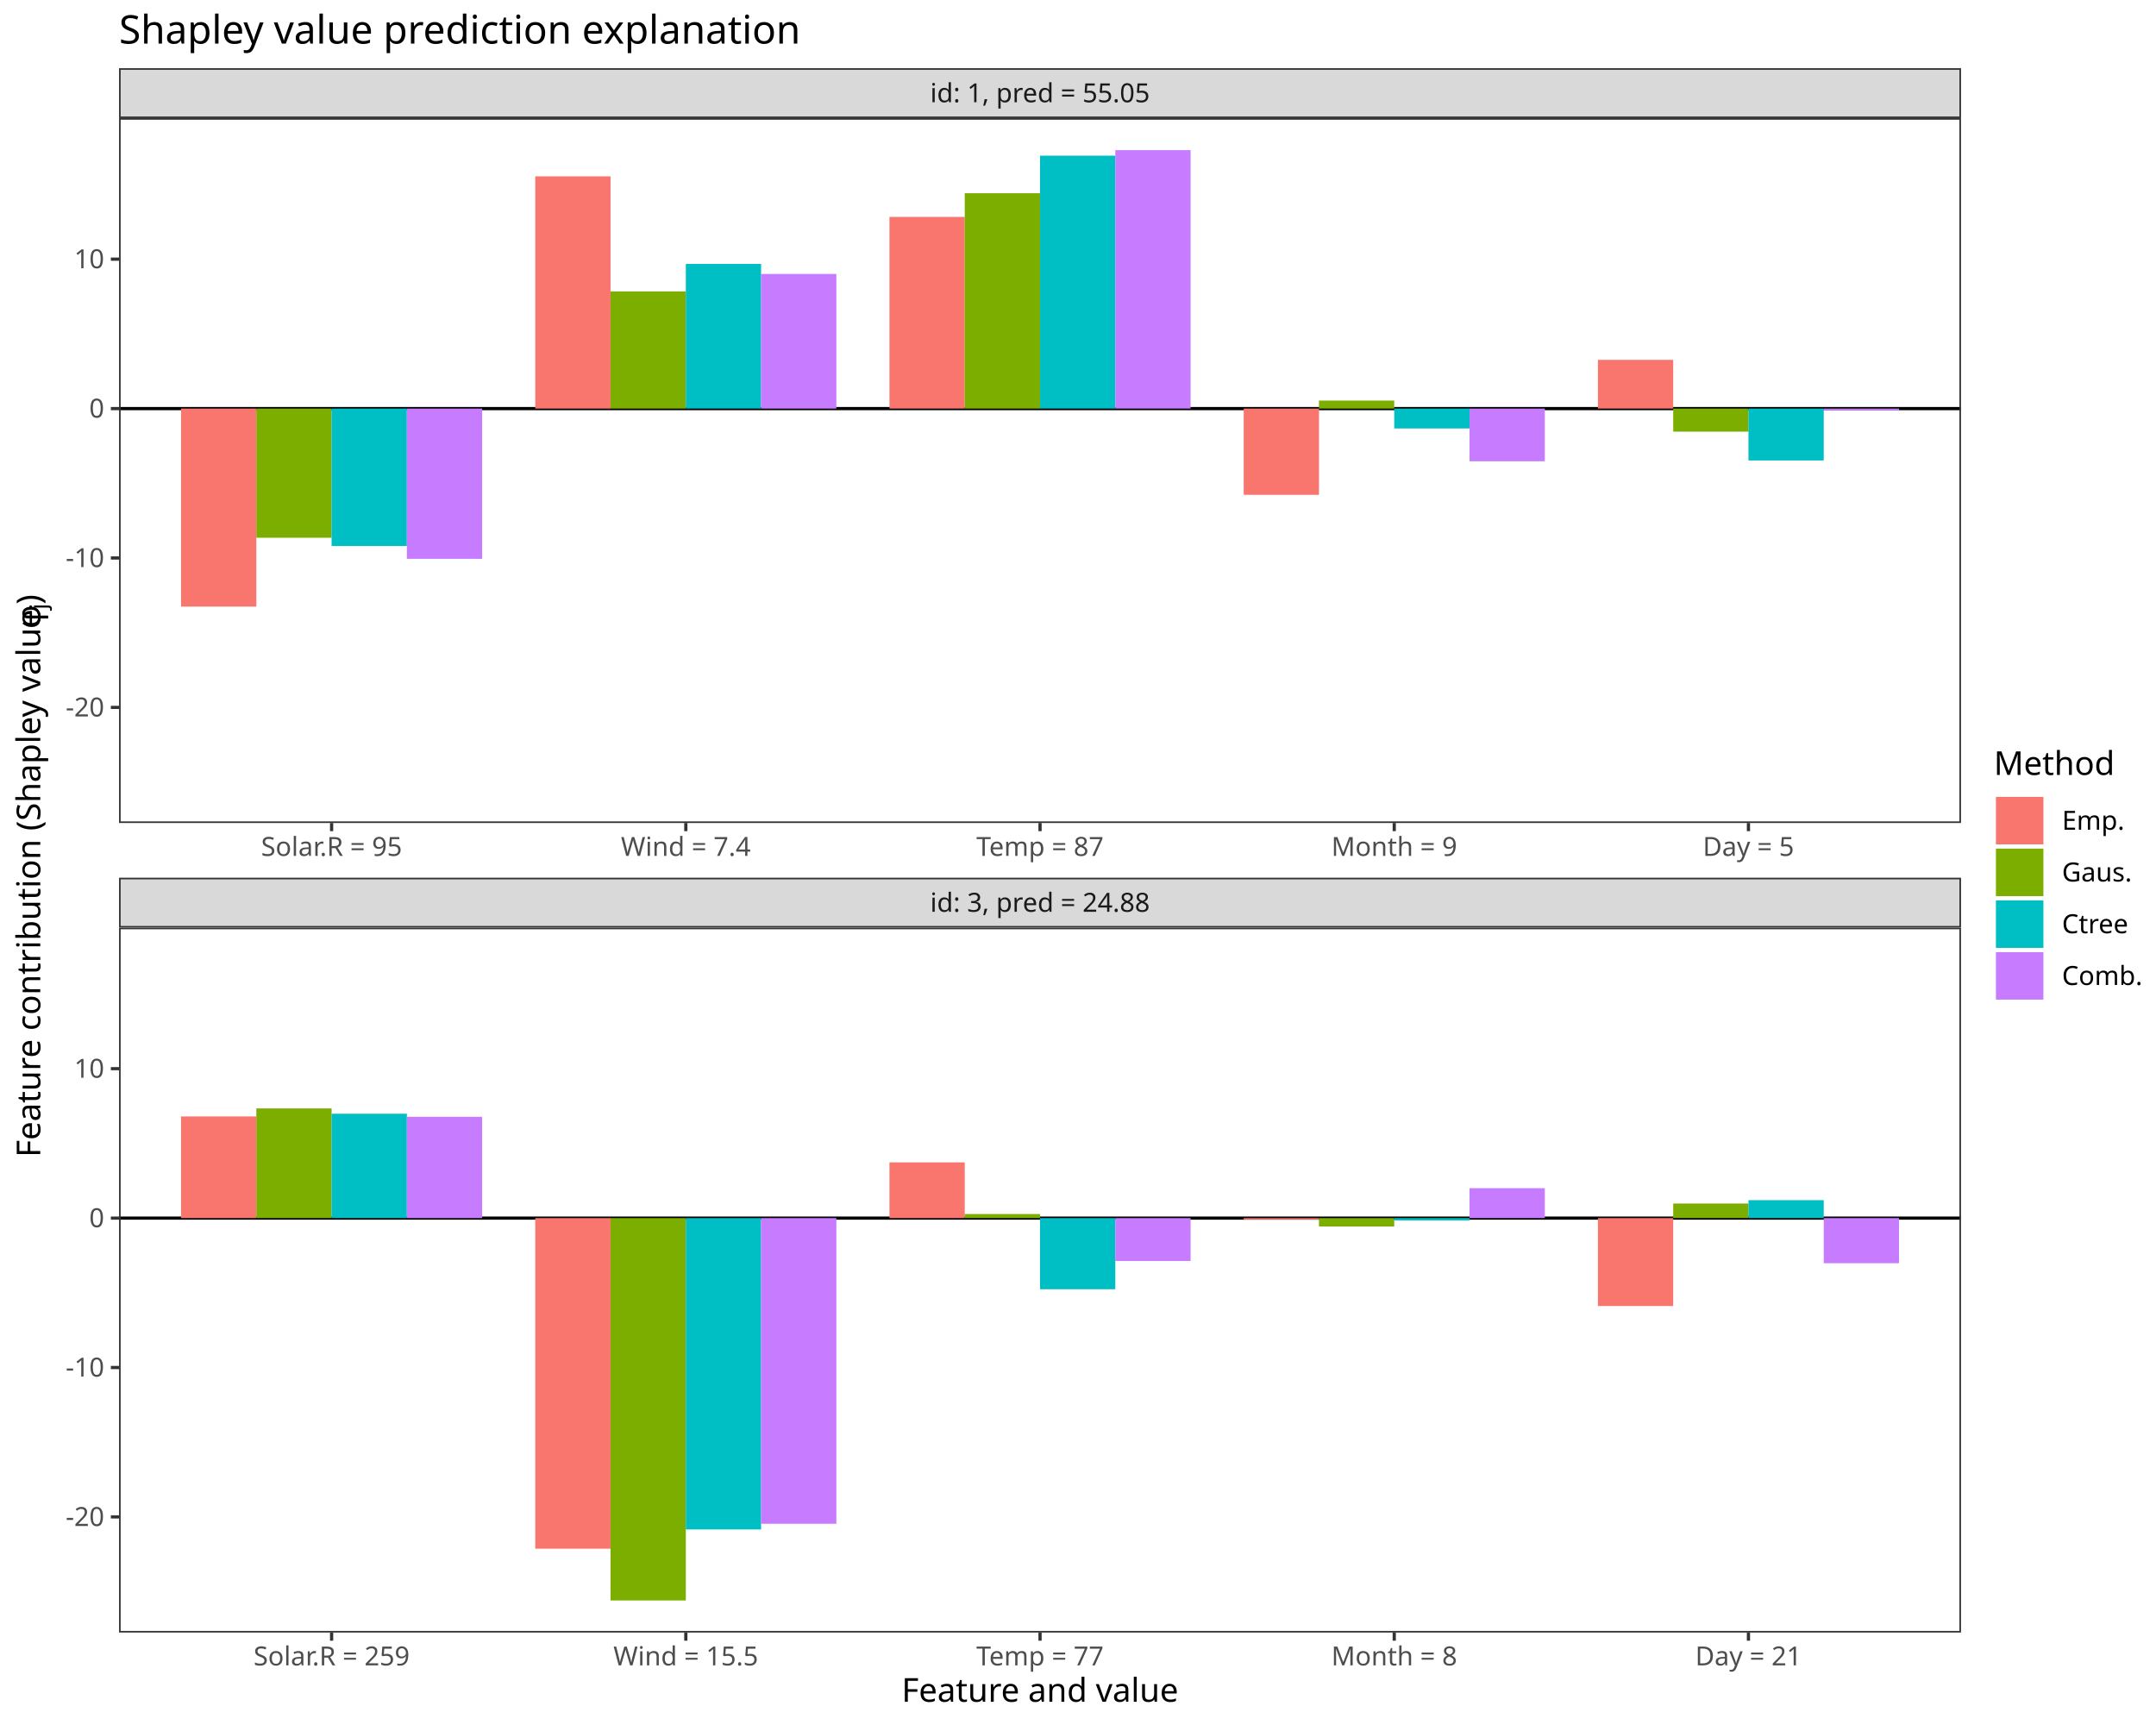
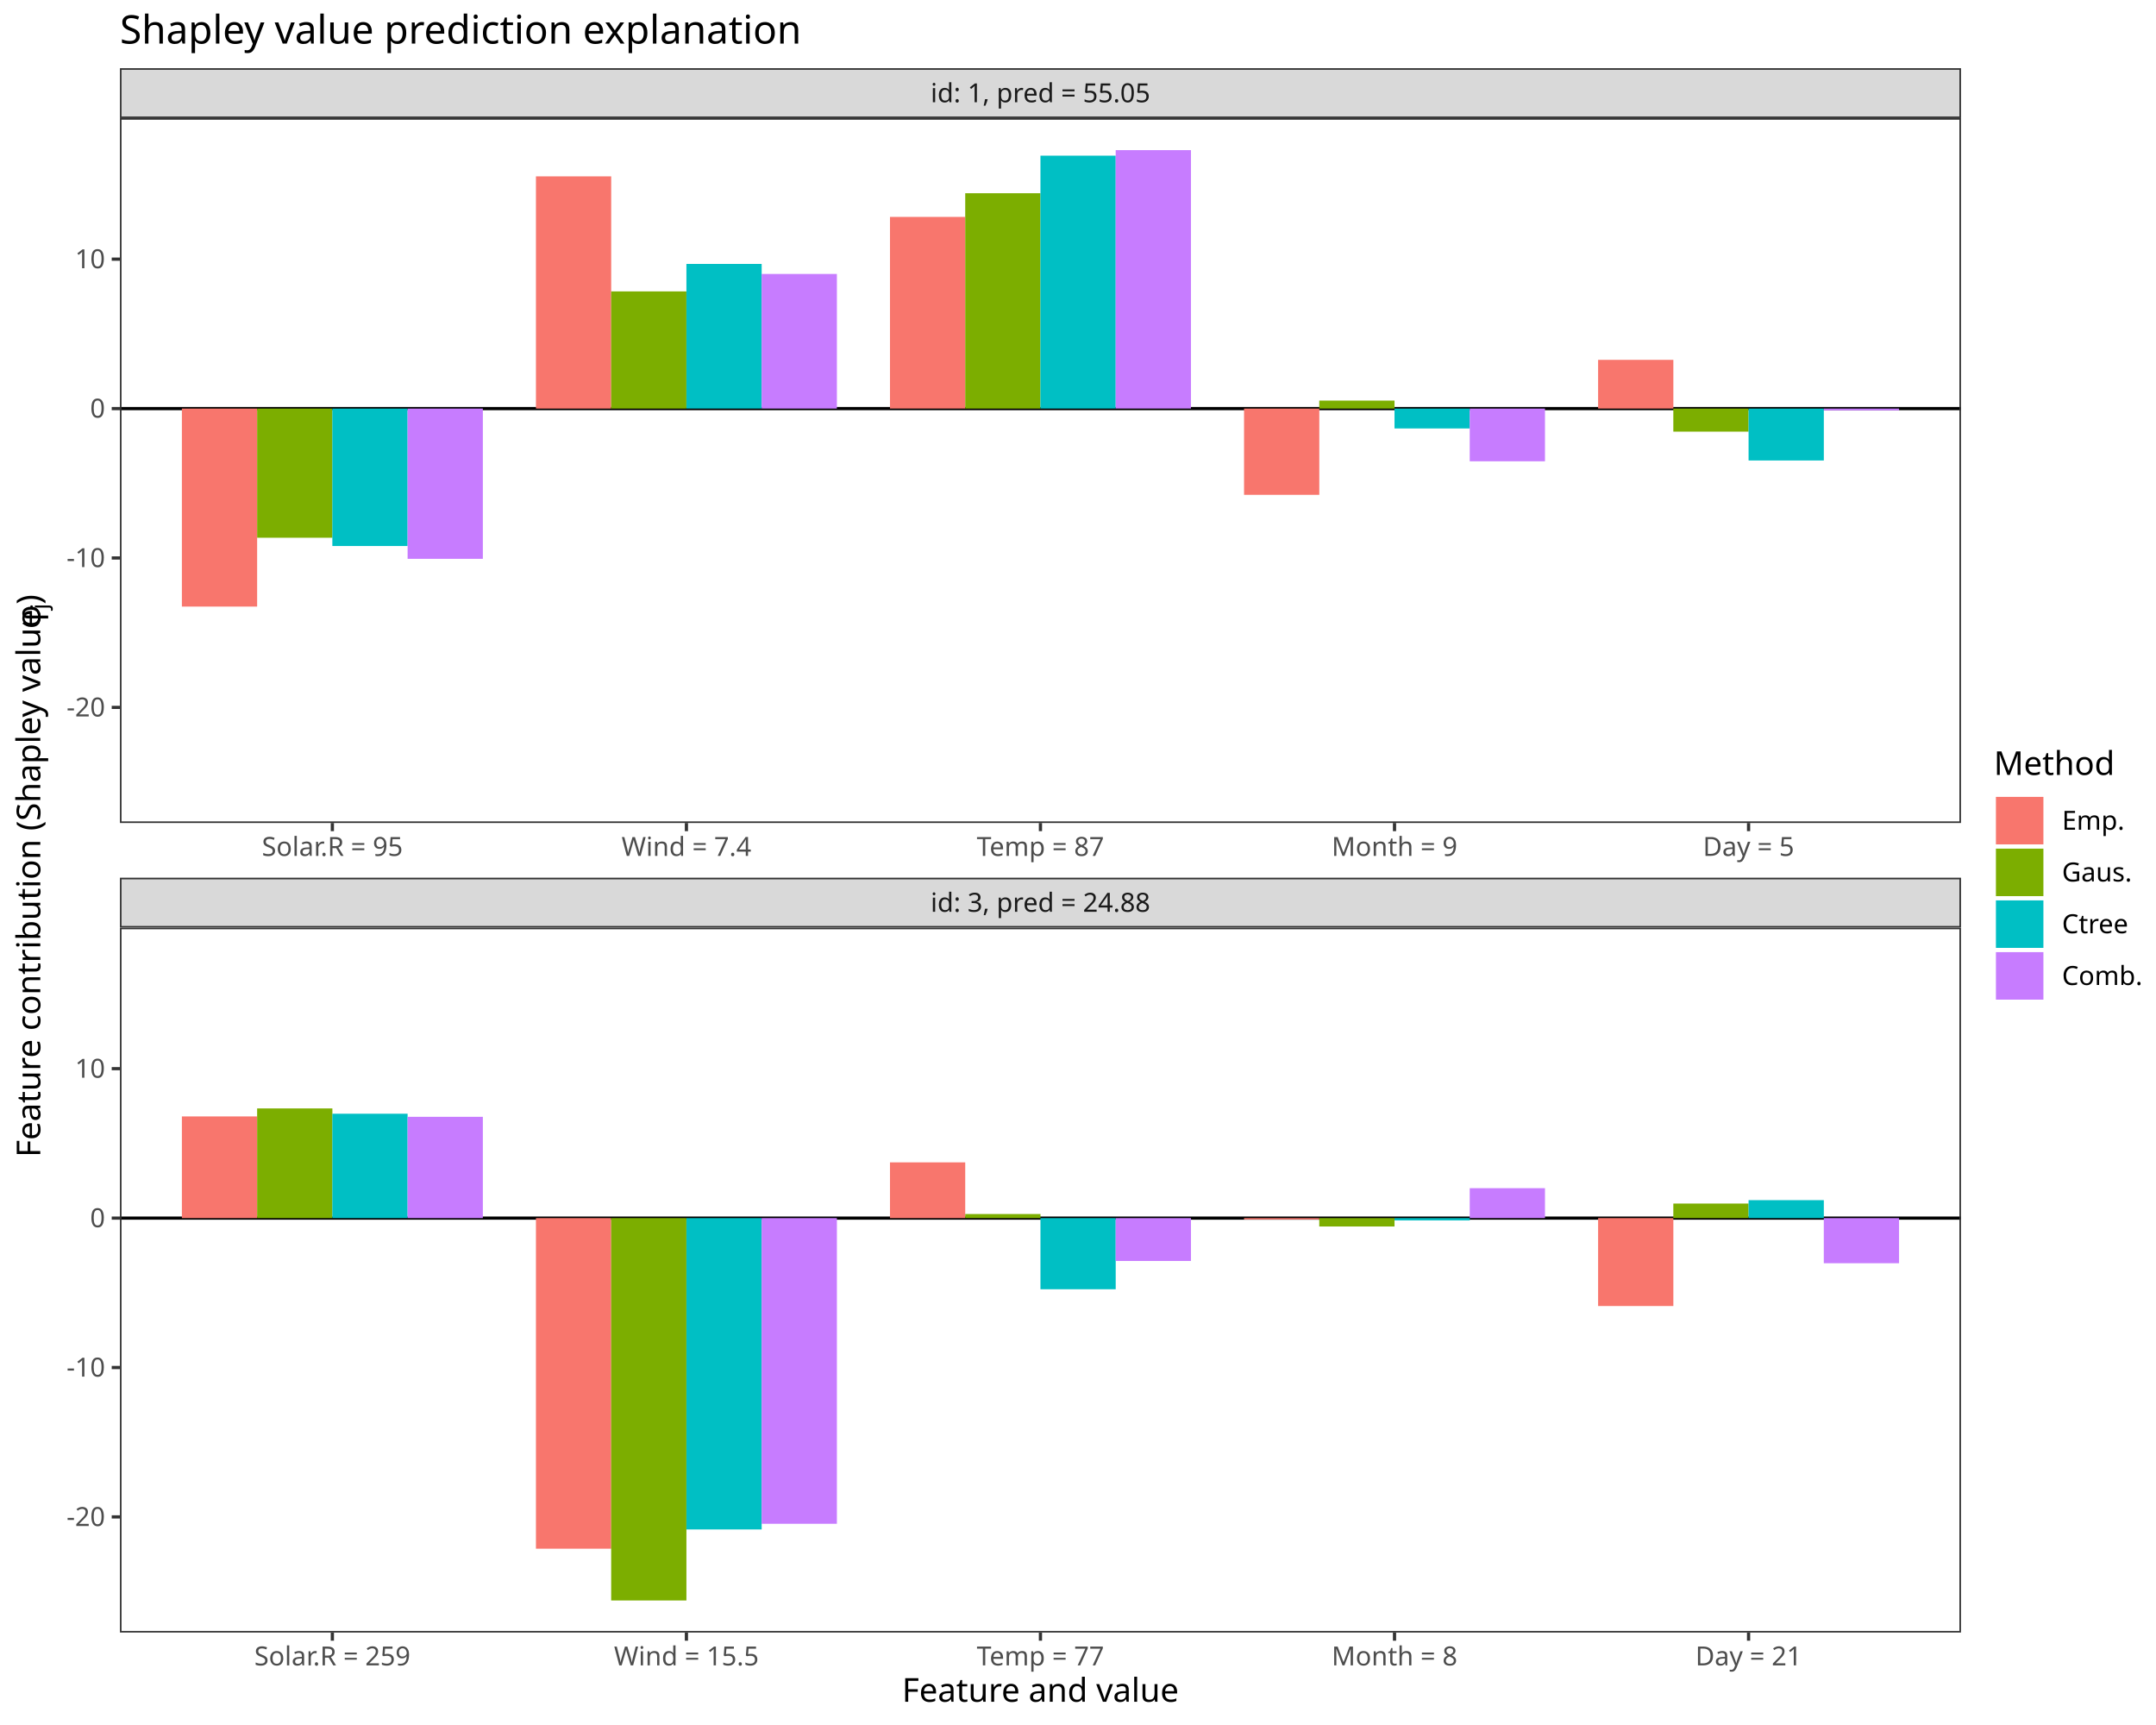
<svg xmlns="http://www.w3.org/2000/svg" class="svglite" data-engine-version="2.0" width="720.00pt" height="576.00pt" viewBox="0 0 720.00 576.00">
  <defs>
    <style type="text/css">
    .svglite line, .svglite polyline, .svglite polygon, .svglite path, .svglite rect, .svglite circle {
      fill: none;
      stroke: #000000;
      stroke-linecap: round;
      stroke-linejoin: round;
      stroke-miterlimit: 10.00;
    }
  </style>
  </defs>
  <rect width="100%" height="100%" style="stroke: none; fill: #FFFFFF;" />
  <defs>
    <clipPath id="cpMC4wMHw3MjAuMDB8MC4wMHw1NzYuMDA=">
      <rect x="0.00" y="0.00" width="720.00" height="576.00" />
    </clipPath>
  </defs>
  <g clip-path="url(#cpMC4wMHw3MjAuMDB8MC4wMHw1NzYuMDA=)">
-     <rect x="0.00" y="0.00" width="720.00" height="576.00" style="stroke-width: 1.07; stroke: #FFFFFF; fill: #FFFFFF;" />
+     <rect x="0" y="0.00" width="720.00" height="576.00" style="stroke-width: 1.07; stroke: #FFFFFF; fill: #FFFFFF;" />
  </g>
  <defs>
-     <clipPath id="cpMzkuNzZ8NjU0Ljg4fDM5LjQzfDI3NC44MA==">
-       <rect x="39.76" y="39.43" width="615.12" height="235.37" />
+     <clipPath id="cpNDAuMDV8NjU0Ljg4fDM5LjQzfDI3NC44MA==">
+       <rect x="40.05" y="39.43" width="614.83" height="235.37" />
    </clipPath>
  </defs>
-   <g clip-path="url(#cpMzkuNzZ8NjU0Ljg4fDM5LjQzfDI3NC44MA==)">
-     <rect x="39.76" y="39.43" width="615.12" height="235.37" style="stroke-width: 1.07; stroke: none; fill: #FFFFFF;" />
-     <line x1="-575.36" y1="136.43" x2="1269.99" y2="136.43" style="stroke-width: 1.07; stroke-linecap: butt;" />
-     <rect x="60.46" y="136.43" width="25.14" height="66.12" style="stroke-width: 1.07; stroke: none; stroke-linecap: butt; stroke-linejoin: miter; fill: #F8766D;" />
-     <rect x="85.60" y="136.43" width="25.14" height="43.13" style="stroke-width: 1.07; stroke: none; stroke-linecap: butt; stroke-linejoin: miter; fill: #7CAE00;" />
-     <rect x="110.74" y="136.43" width="25.14" height="45.89" style="stroke-width: 1.07; stroke: none; stroke-linecap: butt; stroke-linejoin: miter; fill: #00BFC4;" />
-     <rect x="135.87" y="136.43" width="25.14" height="50.17" style="stroke-width: 1.07; stroke: none; stroke-linecap: butt; stroke-linejoin: miter; fill: #C77CFF;" />
-     <rect x="178.75" y="58.89" width="25.14" height="77.54" style="stroke-width: 1.07; stroke: none; stroke-linecap: butt; stroke-linejoin: miter; fill: #F8766D;" />
-     <rect x="203.89" y="97.30" width="25.14" height="39.13" style="stroke-width: 1.07; stroke: none; stroke-linecap: butt; stroke-linejoin: miter; fill: #7CAE00;" />
-     <rect x="229.03" y="88.13" width="25.14" height="48.29" style="stroke-width: 1.07; stroke: none; stroke-linecap: butt; stroke-linejoin: miter; fill: #00BFC4;" />
-     <rect x="254.16" y="91.48" width="25.14" height="44.95" style="stroke-width: 1.07; stroke: none; stroke-linecap: butt; stroke-linejoin: miter; fill: #C77CFF;" />
-     <rect x="297.04" y="72.43" width="25.14" height="63.99" style="stroke-width: 1.07; stroke: none; stroke-linecap: butt; stroke-linejoin: miter; fill: #F8766D;" />
-     <rect x="322.18" y="64.52" width="25.14" height="71.91" style="stroke-width: 1.07; stroke: none; stroke-linecap: butt; stroke-linejoin: miter; fill: #7CAE00;" />
-     <rect x="347.32" y="51.98" width="25.14" height="84.44" style="stroke-width: 1.07; stroke: none; stroke-linecap: butt; stroke-linejoin: miter; fill: #00BFC4;" />
-     <rect x="372.46" y="50.13" width="25.14" height="86.29" style="stroke-width: 1.07; stroke: none; stroke-linecap: butt; stroke-linejoin: miter; fill: #C77CFF;" />
-     <rect x="415.34" y="136.43" width="25.14" height="28.80" style="stroke-width: 1.07; stroke: none; stroke-linecap: butt; stroke-linejoin: miter; fill: #F8766D;" />
-     <rect x="440.47" y="133.76" width="25.14" height="2.67" style="stroke-width: 1.07; stroke: none; stroke-linecap: butt; stroke-linejoin: miter; fill: #7CAE00;" />
-     <rect x="465.61" y="136.43" width="25.14" height="6.64" style="stroke-width: 1.07; stroke: none; stroke-linecap: butt; stroke-linejoin: miter; fill: #00BFC4;" />
-     <rect x="490.75" y="136.43" width="25.14" height="17.60" style="stroke-width: 1.07; stroke: none; stroke-linecap: butt; stroke-linejoin: miter; fill: #C77CFF;" />
-     <rect x="533.63" y="120.16" width="25.14" height="16.26" style="stroke-width: 1.07; stroke: none; stroke-linecap: butt; stroke-linejoin: miter; fill: #F8766D;" />
-     <rect x="558.77" y="136.43" width="25.14" height="7.70" style="stroke-width: 1.07; stroke: none; stroke-linecap: butt; stroke-linejoin: miter; fill: #7CAE00;" />
-     <rect x="583.90" y="136.43" width="25.14" height="17.33" style="stroke-width: 1.07; stroke: none; stroke-linecap: butt; stroke-linejoin: miter; fill: #00BFC4;" />
-     <rect x="609.04" y="136.43" width="25.14" height="0.60" style="stroke-width: 1.07; stroke: none; stroke-linecap: butt; stroke-linejoin: miter; fill: #C77CFF;" />
-     <rect x="39.76" y="39.43" width="615.12" height="235.37" style="stroke-width: 1.07; stroke: #333333;" />
+   <g clip-path="url(#cpNDAuMDV8NjU0Ljg4fDM5LjQzfDI3NC44MA==)">
+     <rect x="40.05" y="39.43" width="614.83" height="235.37" style="stroke-width: 1.07; stroke: none; fill: #FFFFFF;" />
+     <line x1="-574.78" y1="136.43" x2="1269.70" y2="136.43" style="stroke-width: 1.07; stroke-linecap: butt;" />
+     <rect x="60.74" y="136.43" width="25.13" height="66.12" style="stroke-width: 1.07; stroke: none; stroke-linecap: butt; stroke-linejoin: miter; fill: #F8766D;" />
+     <rect x="85.87" y="136.43" width="25.13" height="43.13" style="stroke-width: 1.07; stroke: none; stroke-linecap: butt; stroke-linejoin: miter; fill: #7CAE00;" />
+     <rect x="110.99" y="136.43" width="25.13" height="45.89" style="stroke-width: 1.07; stroke: none; stroke-linecap: butt; stroke-linejoin: miter; fill: #00BFC4;" />
+     <rect x="136.12" y="136.43" width="25.13" height="50.17" style="stroke-width: 1.07; stroke: none; stroke-linecap: butt; stroke-linejoin: miter; fill: #C77CFF;" />
+     <rect x="178.98" y="58.89" width="25.13" height="77.54" style="stroke-width: 1.07; stroke: none; stroke-linecap: butt; stroke-linejoin: miter; fill: #F8766D;" />
+     <rect x="204.10" y="97.30" width="25.13" height="39.13" style="stroke-width: 1.07; stroke: none; stroke-linecap: butt; stroke-linejoin: miter; fill: #7CAE00;" />
+     <rect x="229.23" y="88.13" width="25.13" height="48.29" style="stroke-width: 1.07; stroke: none; stroke-linecap: butt; stroke-linejoin: miter; fill: #00BFC4;" />
+     <rect x="254.35" y="91.48" width="25.13" height="44.95" style="stroke-width: 1.07; stroke: none; stroke-linecap: butt; stroke-linejoin: miter; fill: #C77CFF;" />
+     <rect x="297.21" y="72.43" width="25.13" height="63.99" style="stroke-width: 1.07; stroke: none; stroke-linecap: butt; stroke-linejoin: miter; fill: #F8766D;" />
+     <rect x="322.34" y="64.52" width="25.13" height="71.91" style="stroke-width: 1.07; stroke: none; stroke-linecap: butt; stroke-linejoin: miter; fill: #7CAE00;" />
+     <rect x="347.46" y="51.98" width="25.13" height="84.44" style="stroke-width: 1.07; stroke: none; stroke-linecap: butt; stroke-linejoin: miter; fill: #00BFC4;" />
+     <rect x="372.59" y="50.13" width="25.13" height="86.29" style="stroke-width: 1.07; stroke: none; stroke-linecap: butt; stroke-linejoin: miter; fill: #C77CFF;" />
+     <rect x="415.45" y="136.43" width="25.13" height="28.80" style="stroke-width: 1.07; stroke: none; stroke-linecap: butt; stroke-linejoin: miter; fill: #F8766D;" />
+     <rect x="440.57" y="133.76" width="25.13" height="2.67" style="stroke-width: 1.07; stroke: none; stroke-linecap: butt; stroke-linejoin: miter; fill: #7CAE00;" />
+     <rect x="465.70" y="136.43" width="25.13" height="6.64" style="stroke-width: 1.07; stroke: none; stroke-linecap: butt; stroke-linejoin: miter; fill: #00BFC4;" />
+     <rect x="490.82" y="136.43" width="25.13" height="17.60" style="stroke-width: 1.07; stroke: none; stroke-linecap: butt; stroke-linejoin: miter; fill: #C77CFF;" />
+     <rect x="533.69" y="120.16" width="25.13" height="16.26" style="stroke-width: 1.07; stroke: none; stroke-linecap: butt; stroke-linejoin: miter; fill: #F8766D;" />
+     <rect x="558.81" y="136.43" width="25.13" height="7.70" style="stroke-width: 1.07; stroke: none; stroke-linecap: butt; stroke-linejoin: miter; fill: #7CAE00;" />
+     <rect x="583.94" y="136.43" width="25.13" height="17.33" style="stroke-width: 1.07; stroke: none; stroke-linecap: butt; stroke-linejoin: miter; fill: #00BFC4;" />
+     <rect x="609.06" y="136.43" width="25.13" height="0.60" style="stroke-width: 1.07; stroke: none; stroke-linecap: butt; stroke-linejoin: miter; fill: #C77CFF;" />
+     <rect x="40.05" y="39.43" width="614.83" height="235.37" style="stroke-width: 1.07; stroke: #333333;" />
  </g>
  <g clip-path="url(#cpMC4wMHw3MjAuMDB8MC4wMHw1NzYuMDA=)">
</g>
  <defs>
-     <clipPath id="cpMzkuNzZ8NjU0Ljg4fDMwOS43NXw1NDUuMTE=">
-       <rect x="39.76" y="309.75" width="615.12" height="235.37" />
+     <clipPath id="cpNDAuMDV8NjU0Ljg4fDMwOS43NXw1NDUuMTE=">
+       <rect x="40.05" y="309.75" width="614.83" height="235.37" />
    </clipPath>
  </defs>
-   <g clip-path="url(#cpMzkuNzZ8NjU0Ljg4fDMwOS43NXw1NDUuMTE=)">
-     <rect x="39.76" y="309.75" width="615.12" height="235.37" style="stroke-width: 1.07; stroke: none; fill: #FFFFFF;" />
-     <line x1="-575.36" y1="406.74" x2="1269.99" y2="406.74" style="stroke-width: 1.07; stroke-linecap: butt;" />
-     <rect x="60.46" y="372.79" width="25.14" height="33.95" style="stroke-width: 1.07; stroke: none; stroke-linecap: butt; stroke-linejoin: miter; fill: #F8766D;" />
-     <rect x="85.60" y="370.12" width="25.14" height="36.62" style="stroke-width: 1.07; stroke: none; stroke-linecap: butt; stroke-linejoin: miter; fill: #7CAE00;" />
-     <rect x="110.74" y="371.89" width="25.14" height="34.85" style="stroke-width: 1.07; stroke: none; stroke-linecap: butt; stroke-linejoin: miter; fill: #00BFC4;" />
-     <rect x="135.87" y="372.92" width="25.14" height="33.82" style="stroke-width: 1.07; stroke: none; stroke-linecap: butt; stroke-linejoin: miter; fill: #C77CFF;" />
-     <rect x="178.75" y="406.74" width="25.14" height="110.39" style="stroke-width: 1.07; stroke: none; stroke-linecap: butt; stroke-linejoin: miter; fill: #F8766D;" />
-     <rect x="203.89" y="406.74" width="25.14" height="127.68" style="stroke-width: 1.07; stroke: none; stroke-linecap: butt; stroke-linejoin: miter; fill: #7CAE00;" />
-     <rect x="229.03" y="406.74" width="25.14" height="103.96" style="stroke-width: 1.07; stroke: none; stroke-linecap: butt; stroke-linejoin: miter; fill: #00BFC4;" />
-     <rect x="254.16" y="406.74" width="25.14" height="102.07" style="stroke-width: 1.07; stroke: none; stroke-linecap: butt; stroke-linejoin: miter; fill: #C77CFF;" />
-     <rect x="297.04" y="388.13" width="25.14" height="18.61" style="stroke-width: 1.07; stroke: none; stroke-linecap: butt; stroke-linejoin: miter; fill: #F8766D;" />
-     <rect x="322.18" y="405.38" width="25.14" height="1.36" style="stroke-width: 1.07; stroke: none; stroke-linecap: butt; stroke-linejoin: miter; fill: #7CAE00;" />
-     <rect x="347.32" y="406.74" width="25.14" height="23.76" style="stroke-width: 1.07; stroke: none; stroke-linecap: butt; stroke-linejoin: miter; fill: #00BFC4;" />
-     <rect x="372.46" y="406.74" width="25.14" height="14.31" style="stroke-width: 1.07; stroke: none; stroke-linecap: butt; stroke-linejoin: miter; fill: #C77CFF;" />
-     <rect x="415.34" y="406.74" width="25.14" height="0.46" style="stroke-width: 1.07; stroke: none; stroke-linecap: butt; stroke-linejoin: miter; fill: #F8766D;" />
-     <rect x="440.47" y="406.74" width="25.14" height="2.80" style="stroke-width: 1.07; stroke: none; stroke-linecap: butt; stroke-linejoin: miter; fill: #7CAE00;" />
-     <rect x="465.61" y="406.74" width="25.14" height="0.77" style="stroke-width: 1.07; stroke: none; stroke-linecap: butt; stroke-linejoin: miter; fill: #00BFC4;" />
-     <rect x="490.75" y="396.75" width="25.14" height="9.98" style="stroke-width: 1.07; stroke: none; stroke-linecap: butt; stroke-linejoin: miter; fill: #C77CFF;" />
-     <rect x="533.63" y="406.74" width="25.14" height="29.36" style="stroke-width: 1.07; stroke: none; stroke-linecap: butt; stroke-linejoin: miter; fill: #F8766D;" />
-     <rect x="558.77" y="401.88" width="25.14" height="4.85" style="stroke-width: 1.07; stroke: none; stroke-linecap: butt; stroke-linejoin: miter; fill: #7CAE00;" />
-     <rect x="583.90" y="400.75" width="25.14" height="5.99" style="stroke-width: 1.07; stroke: none; stroke-linecap: butt; stroke-linejoin: miter; fill: #00BFC4;" />
-     <rect x="609.04" y="406.74" width="25.14" height="15.07" style="stroke-width: 1.07; stroke: none; stroke-linecap: butt; stroke-linejoin: miter; fill: #C77CFF;" />
-     <rect x="39.76" y="309.75" width="615.12" height="235.37" style="stroke-width: 1.07; stroke: #333333;" />
+   <g clip-path="url(#cpNDAuMDV8NjU0Ljg4fDMwOS43NXw1NDUuMTE=)">
+     <rect x="40.05" y="309.75" width="614.83" height="235.37" style="stroke-width: 1.07; stroke: none; fill: #FFFFFF;" />
+     <line x1="-574.78" y1="406.74" x2="1269.70" y2="406.74" style="stroke-width: 1.07; stroke-linecap: butt;" />
+     <rect x="60.74" y="372.79" width="25.13" height="33.95" style="stroke-width: 1.07; stroke: none; stroke-linecap: butt; stroke-linejoin: miter; fill: #F8766D;" />
+     <rect x="85.87" y="370.12" width="25.13" height="36.62" style="stroke-width: 1.07; stroke: none; stroke-linecap: butt; stroke-linejoin: miter; fill: #7CAE00;" />
+     <rect x="110.99" y="371.89" width="25.13" height="34.85" style="stroke-width: 1.07; stroke: none; stroke-linecap: butt; stroke-linejoin: miter; fill: #00BFC4;" />
+     <rect x="136.12" y="372.92" width="25.13" height="33.82" style="stroke-width: 1.07; stroke: none; stroke-linecap: butt; stroke-linejoin: miter; fill: #C77CFF;" />
+     <rect x="178.98" y="406.74" width="25.13" height="110.39" style="stroke-width: 1.07; stroke: none; stroke-linecap: butt; stroke-linejoin: miter; fill: #F8766D;" />
+     <rect x="204.10" y="406.74" width="25.13" height="127.68" style="stroke-width: 1.07; stroke: none; stroke-linecap: butt; stroke-linejoin: miter; fill: #7CAE00;" />
+     <rect x="229.23" y="406.74" width="25.13" height="103.96" style="stroke-width: 1.07; stroke: none; stroke-linecap: butt; stroke-linejoin: miter; fill: #00BFC4;" />
+     <rect x="254.35" y="406.74" width="25.13" height="102.07" style="stroke-width: 1.07; stroke: none; stroke-linecap: butt; stroke-linejoin: miter; fill: #C77CFF;" />
+     <rect x="297.21" y="388.13" width="25.13" height="18.61" style="stroke-width: 1.07; stroke: none; stroke-linecap: butt; stroke-linejoin: miter; fill: #F8766D;" />
+     <rect x="322.34" y="405.38" width="25.13" height="1.36" style="stroke-width: 1.07; stroke: none; stroke-linecap: butt; stroke-linejoin: miter; fill: #7CAE00;" />
+     <rect x="347.46" y="406.74" width="25.13" height="23.76" style="stroke-width: 1.07; stroke: none; stroke-linecap: butt; stroke-linejoin: miter; fill: #00BFC4;" />
+     <rect x="372.59" y="406.74" width="25.13" height="14.31" style="stroke-width: 1.07; stroke: none; stroke-linecap: butt; stroke-linejoin: miter; fill: #C77CFF;" />
+     <rect x="415.45" y="406.74" width="25.13" height="0.46" style="stroke-width: 1.07; stroke: none; stroke-linecap: butt; stroke-linejoin: miter; fill: #F8766D;" />
+     <rect x="440.57" y="406.74" width="25.13" height="2.80" style="stroke-width: 1.07; stroke: none; stroke-linecap: butt; stroke-linejoin: miter; fill: #7CAE00;" />
+     <rect x="465.70" y="406.74" width="25.13" height="0.77" style="stroke-width: 1.07; stroke: none; stroke-linecap: butt; stroke-linejoin: miter; fill: #00BFC4;" />
+     <rect x="490.82" y="396.75" width="25.13" height="9.98" style="stroke-width: 1.07; stroke: none; stroke-linecap: butt; stroke-linejoin: miter; fill: #C77CFF;" />
+     <rect x="533.69" y="406.74" width="25.13" height="29.36" style="stroke-width: 1.07; stroke: none; stroke-linecap: butt; stroke-linejoin: miter; fill: #F8766D;" />
+     <rect x="558.81" y="401.88" width="25.13" height="4.85" style="stroke-width: 1.07; stroke: none; stroke-linecap: butt; stroke-linejoin: miter; fill: #7CAE00;" />
+     <rect x="583.94" y="400.75" width="25.13" height="5.99" style="stroke-width: 1.07; stroke: none; stroke-linecap: butt; stroke-linejoin: miter; fill: #00BFC4;" />
+     <rect x="609.06" y="406.74" width="25.13" height="15.07" style="stroke-width: 1.07; stroke: none; stroke-linecap: butt; stroke-linejoin: miter; fill: #C77CFF;" />
+     <rect x="40.05" y="309.75" width="614.83" height="235.37" style="stroke-width: 1.07; stroke: #333333;" />
  </g>
  <g clip-path="url(#cpMC4wMHw3MjAuMDB8MC4wMHw1NzYuMDA=)">
</g>
  <defs>
-     <clipPath id="cpMzkuNzZ8NjU0Ljg4fDI5My4wOXwzMDkuNzU=">
-       <rect x="39.76" y="293.09" width="615.12" height="16.65" />
+     <clipPath id="cpNDAuMDV8NjU0Ljg4fDI5My4wOXwzMDkuNzU=">
+       <rect x="40.05" y="293.09" width="614.83" height="16.65" />
    </clipPath>
  </defs>
-   <g clip-path="url(#cpMzkuNzZ8NjU0Ljg4fDI5My4wOXwzMDkuNzU=)">
-     <rect x="39.76" y="293.09" width="615.12" height="16.65" style="stroke-width: 1.07; stroke: #333333; fill: #D9D9D9;" />
-     <text x="347.32" y="304.45" text-anchor="middle" style="font-size: 8.80px; fill: #1A1A1A; font-family: sans;" textLength="71.19px" lengthAdjust="spacingAndGlyphs">id: 3, pred = 24.88</text>
+   <g clip-path="url(#cpNDAuMDV8NjU0Ljg4fDI5My4wOXwzMDkuNzU=)">
+     <rect x="40.05" y="293.09" width="614.83" height="16.65" style="stroke-width: 1.07; stroke: #333333; fill: #D9D9D9;" />
+     <text x="347.46" y="304.45" text-anchor="middle" style="font-size: 8.80px; fill: #1A1A1A; font-family: sans;" textLength="71.19px" lengthAdjust="spacingAndGlyphs">id: 3, pred = 24.88</text>
  </g>
  <g clip-path="url(#cpMC4wMHw3MjAuMDB8MC4wMHw1NzYuMDA=)">
</g>
  <defs>
-     <clipPath id="cpMzkuNzZ8NjU0Ljg4fDIyLjc4fDM5LjQz">
-       <rect x="39.76" y="22.78" width="615.12" height="16.65" />
+     <clipPath id="cpNDAuMDV8NjU0Ljg4fDIyLjc4fDM5LjQz">
+       <rect x="40.05" y="22.78" width="614.83" height="16.65" />
    </clipPath>
  </defs>
-   <g clip-path="url(#cpMzkuNzZ8NjU0Ljg4fDIyLjc4fDM5LjQz)">
-     <rect x="39.76" y="22.78" width="615.12" height="16.65" style="stroke-width: 1.07; stroke: #333333; fill: #D9D9D9;" />
-     <text x="347.32" y="34.14" text-anchor="middle" style="font-size: 8.80px; fill: #1A1A1A; font-family: sans;" textLength="71.19px" lengthAdjust="spacingAndGlyphs">id: 1, pred = 55.05</text>
+   <g clip-path="url(#cpNDAuMDV8NjU0Ljg4fDIyLjc4fDM5LjQz)">
+     <rect x="40.05" y="22.78" width="614.83" height="16.65" style="stroke-width: 1.07; stroke: #333333; fill: #D9D9D9;" />
+     <text x="347.46" y="34.14" text-anchor="middle" style="font-size: 8.80px; fill: #1A1A1A; font-family: sans;" textLength="71.19px" lengthAdjust="spacingAndGlyphs">id: 1, pred = 55.05</text>
  </g>
  <g clip-path="url(#cpMC4wMHw3MjAuMDB8MC4wMHw1NzYuMDA=)">
-     <polyline points="110.74,547.85 110.74,545.11 " style="stroke-width: 1.07; stroke: #333333; stroke-linecap: butt;" />
-     <polyline points="229.03,547.85 229.03,545.11 " style="stroke-width: 1.07; stroke: #333333; stroke-linecap: butt;" />
-     <polyline points="347.32,547.85 347.32,545.11 " style="stroke-width: 1.07; stroke: #333333; stroke-linecap: butt;" />
-     <polyline points="465.61,547.85 465.61,545.11 " style="stroke-width: 1.07; stroke: #333333; stroke-linecap: butt;" />
-     <polyline points="583.90,547.85 583.90,545.11 " style="stroke-width: 1.07; stroke: #333333; stroke-linecap: butt;" />
-     <text x="110.74" y="556.10" text-anchor="middle" style="font-size: 8.80px; fill: #4D4D4D; font-family: sans;" textLength="54.06px" lengthAdjust="spacingAndGlyphs">Solar.R = 259</text>
-     <text x="229.03" y="556.10" text-anchor="middle" style="font-size: 8.80px; fill: #4D4D4D; font-family: sans;" textLength="47.21px" lengthAdjust="spacingAndGlyphs">Wind = 15.5</text>
-     <text x="347.32" y="556.10" text-anchor="middle" style="font-size: 8.80px; fill: #4D4D4D; font-family: sans;" textLength="42.32px" lengthAdjust="spacingAndGlyphs">Temp = 77</text>
-     <text x="465.61" y="556.10" text-anchor="middle" style="font-size: 8.80px; fill: #4D4D4D; font-family: sans;" textLength="39.39px" lengthAdjust="spacingAndGlyphs">Month = 8</text>
-     <text x="583.90" y="556.10" text-anchor="middle" style="font-size: 8.80px; fill: #4D4D4D; font-family: sans;" textLength="35.48px" lengthAdjust="spacingAndGlyphs">Day = 21</text>
-     <polyline points="110.74,277.54 110.74,274.80 " style="stroke-width: 1.07; stroke: #333333; stroke-linecap: butt;" />
-     <polyline points="229.03,277.54 229.03,274.80 " style="stroke-width: 1.07; stroke: #333333; stroke-linecap: butt;" />
-     <polyline points="347.32,277.54 347.32,274.80 " style="stroke-width: 1.07; stroke: #333333; stroke-linecap: butt;" />
-     <polyline points="465.61,277.54 465.61,274.80 " style="stroke-width: 1.07; stroke: #333333; stroke-linecap: butt;" />
-     <polyline points="583.90,277.54 583.90,274.80 " style="stroke-width: 1.07; stroke: #333333; stroke-linecap: butt;" />
-     <text x="110.74" y="285.79" text-anchor="middle" style="font-size: 8.80px; fill: #4D4D4D; font-family: sans;" textLength="49.17px" lengthAdjust="spacingAndGlyphs">Solar.R = 95</text>
-     <text x="229.03" y="285.79" text-anchor="middle" style="font-size: 8.80px; fill: #4D4D4D; font-family: sans;" textLength="42.31px" lengthAdjust="spacingAndGlyphs">Wind = 7.4</text>
-     <text x="347.32" y="285.79" text-anchor="middle" style="font-size: 8.80px; fill: #4D4D4D; font-family: sans;" textLength="42.32px" lengthAdjust="spacingAndGlyphs">Temp = 87</text>
-     <text x="465.61" y="285.79" text-anchor="middle" style="font-size: 8.80px; fill: #4D4D4D; font-family: sans;" textLength="39.39px" lengthAdjust="spacingAndGlyphs">Month = 9</text>
-     <text x="583.90" y="285.79" text-anchor="middle" style="font-size: 8.80px; fill: #4D4D4D; font-family: sans;" textLength="30.58px" lengthAdjust="spacingAndGlyphs">Day = 5</text>
-     <text x="34.83" y="239.24" text-anchor="end" style="font-size: 8.80px; fill: #4D4D4D; font-family: sans;" textLength="12.72px" lengthAdjust="spacingAndGlyphs">-20</text>
-     <text x="34.83" y="189.35" text-anchor="end" style="font-size: 8.80px; fill: #4D4D4D; font-family: sans;" textLength="12.72px" lengthAdjust="spacingAndGlyphs">-10</text>
-     <text x="34.83" y="139.45" text-anchor="end" style="font-size: 8.80px; fill: #4D4D4D; font-family: sans;" textLength="4.89px" lengthAdjust="spacingAndGlyphs">0</text>
-     <text x="34.83" y="89.56" text-anchor="end" style="font-size: 8.80px; fill: #4D4D4D; font-family: sans;" textLength="9.79px" lengthAdjust="spacingAndGlyphs">10</text>
-     <polyline points="37.02,236.21 39.76,236.21 " style="stroke-width: 1.07; stroke: #333333; stroke-linecap: butt;" />
-     <polyline points="37.02,186.32 39.76,186.32 " style="stroke-width: 1.07; stroke: #333333; stroke-linecap: butt;" />
-     <polyline points="37.02,136.43 39.76,136.43 " style="stroke-width: 1.07; stroke: #333333; stroke-linecap: butt;" />
-     <polyline points="37.02,86.53 39.76,86.53 " style="stroke-width: 1.07; stroke: #333333; stroke-linecap: butt;" />
-     <text x="34.83" y="509.55" text-anchor="end" style="font-size: 8.80px; fill: #4D4D4D; font-family: sans;" textLength="12.72px" lengthAdjust="spacingAndGlyphs">-20</text>
-     <text x="34.83" y="459.66" text-anchor="end" style="font-size: 8.80px; fill: #4D4D4D; font-family: sans;" textLength="12.72px" lengthAdjust="spacingAndGlyphs">-10</text>
-     <text x="34.83" y="409.77" text-anchor="end" style="font-size: 8.80px; fill: #4D4D4D; font-family: sans;" textLength="4.89px" lengthAdjust="spacingAndGlyphs">0</text>
-     <text x="34.83" y="359.87" text-anchor="end" style="font-size: 8.80px; fill: #4D4D4D; font-family: sans;" textLength="9.79px" lengthAdjust="spacingAndGlyphs">10</text>
-     <polyline points="37.02,506.52 39.76,506.52 " style="stroke-width: 1.07; stroke: #333333; stroke-linecap: butt;" />
-     <polyline points="37.02,456.63 39.76,456.63 " style="stroke-width: 1.07; stroke: #333333; stroke-linecap: butt;" />
-     <polyline points="37.02,406.74 39.76,406.74 " style="stroke-width: 1.07; stroke: #333333; stroke-linecap: butt;" />
-     <polyline points="37.02,356.84 39.76,356.84 " style="stroke-width: 1.07; stroke: #333333; stroke-linecap: butt;" />
-     <text x="347.32" y="568.24" text-anchor="middle" style="font-size: 11.00px; font-family: sans;" textLength="88.68px" lengthAdjust="spacingAndGlyphs">Feature and value</text>
+     <polyline points="110.99,547.85 110.99,545.11 " style="stroke-width: 1.07; stroke: #333333; stroke-linecap: butt;" />
+     <polyline points="229.23,547.85 229.23,545.11 " style="stroke-width: 1.07; stroke: #333333; stroke-linecap: butt;" />
+     <polyline points="347.46,547.85 347.46,545.11 " style="stroke-width: 1.07; stroke: #333333; stroke-linecap: butt;" />
+     <polyline points="465.70,547.85 465.70,545.11 " style="stroke-width: 1.07; stroke: #333333; stroke-linecap: butt;" />
+     <polyline points="583.94,547.85 583.94,545.11 " style="stroke-width: 1.07; stroke: #333333; stroke-linecap: butt;" />
+     <text x="110.99" y="556.10" text-anchor="middle" style="font-size: 8.80px; fill: #4D4D4D; font-family: sans;" textLength="54.06px" lengthAdjust="spacingAndGlyphs">Solar.R = 259</text>
+     <text x="229.23" y="556.10" text-anchor="middle" style="font-size: 8.80px; fill: #4D4D4D; font-family: sans;" textLength="47.21px" lengthAdjust="spacingAndGlyphs">Wind = 15.5</text>
+     <text x="347.46" y="556.10" text-anchor="middle" style="font-size: 8.80px; fill: #4D4D4D; font-family: sans;" textLength="42.32px" lengthAdjust="spacingAndGlyphs">Temp = 77</text>
+     <text x="465.70" y="556.10" text-anchor="middle" style="font-size: 8.80px; fill: #4D4D4D; font-family: sans;" textLength="39.39px" lengthAdjust="spacingAndGlyphs">Month = 8</text>
+     <text x="583.94" y="556.10" text-anchor="middle" style="font-size: 8.80px; fill: #4D4D4D; font-family: sans;" textLength="35.48px" lengthAdjust="spacingAndGlyphs">Day = 21</text>
+     <polyline points="110.99,277.54 110.99,274.80 " style="stroke-width: 1.07; stroke: #333333; stroke-linecap: butt;" />
+     <polyline points="229.23,277.54 229.23,274.80 " style="stroke-width: 1.07; stroke: #333333; stroke-linecap: butt;" />
+     <polyline points="347.46,277.54 347.46,274.80 " style="stroke-width: 1.07; stroke: #333333; stroke-linecap: butt;" />
+     <polyline points="465.70,277.54 465.70,274.80 " style="stroke-width: 1.07; stroke: #333333; stroke-linecap: butt;" />
+     <polyline points="583.94,277.54 583.94,274.80 " style="stroke-width: 1.07; stroke: #333333; stroke-linecap: butt;" />
+     <text x="110.99" y="285.79" text-anchor="middle" style="font-size: 8.80px; fill: #4D4D4D; font-family: sans;" textLength="49.17px" lengthAdjust="spacingAndGlyphs">Solar.R = 95</text>
+     <text x="229.23" y="285.79" text-anchor="middle" style="font-size: 8.80px; fill: #4D4D4D; font-family: sans;" textLength="42.31px" lengthAdjust="spacingAndGlyphs">Wind = 7.4</text>
+     <text x="347.46" y="285.79" text-anchor="middle" style="font-size: 8.80px; fill: #4D4D4D; font-family: sans;" textLength="42.32px" lengthAdjust="spacingAndGlyphs">Temp = 87</text>
+     <text x="465.70" y="285.79" text-anchor="middle" style="font-size: 8.80px; fill: #4D4D4D; font-family: sans;" textLength="39.39px" lengthAdjust="spacingAndGlyphs">Month = 9</text>
+     <text x="583.94" y="285.79" text-anchor="middle" style="font-size: 8.80px; fill: #4D4D4D; font-family: sans;" textLength="30.58px" lengthAdjust="spacingAndGlyphs">Day = 5</text>
+     <text x="35.12" y="239.24" text-anchor="end" style="font-size: 8.80px; fill: #4D4D4D; font-family: sans;" textLength="12.72px" lengthAdjust="spacingAndGlyphs">-20</text>
+     <text x="35.12" y="189.35" text-anchor="end" style="font-size: 8.80px; fill: #4D4D4D; font-family: sans;" textLength="12.72px" lengthAdjust="spacingAndGlyphs">-10</text>
+     <text x="35.12" y="139.45" text-anchor="end" style="font-size: 8.80px; fill: #4D4D4D; font-family: sans;" textLength="4.89px" lengthAdjust="spacingAndGlyphs">0</text>
+     <text x="35.12" y="89.56" text-anchor="end" style="font-size: 8.80px; fill: #4D4D4D; font-family: sans;" textLength="9.79px" lengthAdjust="spacingAndGlyphs">10</text>
+     <polyline points="37.31,236.21 40.05,236.21 " style="stroke-width: 1.07; stroke: #333333; stroke-linecap: butt;" />
+     <polyline points="37.31,186.32 40.05,186.32 " style="stroke-width: 1.07; stroke: #333333; stroke-linecap: butt;" />
+     <polyline points="37.31,136.43 40.05,136.43 " style="stroke-width: 1.07; stroke: #333333; stroke-linecap: butt;" />
+     <polyline points="37.31,86.53 40.05,86.53 " style="stroke-width: 1.07; stroke: #333333; stroke-linecap: butt;" />
+     <text x="35.12" y="509.55" text-anchor="end" style="font-size: 8.80px; fill: #4D4D4D; font-family: sans;" textLength="12.72px" lengthAdjust="spacingAndGlyphs">-20</text>
+     <text x="35.12" y="459.66" text-anchor="end" style="font-size: 8.80px; fill: #4D4D4D; font-family: sans;" textLength="12.72px" lengthAdjust="spacingAndGlyphs">-10</text>
+     <text x="35.12" y="409.77" text-anchor="end" style="font-size: 8.80px; fill: #4D4D4D; font-family: sans;" textLength="4.89px" lengthAdjust="spacingAndGlyphs">0</text>
+     <text x="35.12" y="359.87" text-anchor="end" style="font-size: 8.80px; fill: #4D4D4D; font-family: sans;" textLength="9.79px" lengthAdjust="spacingAndGlyphs">10</text>
+     <polyline points="37.31,506.52 40.05,506.52 " style="stroke-width: 1.07; stroke: #333333; stroke-linecap: butt;" />
+     <polyline points="37.31,456.63 40.05,456.63 " style="stroke-width: 1.07; stroke: #333333; stroke-linecap: butt;" />
+     <polyline points="37.31,406.74 40.05,406.74 " style="stroke-width: 1.07; stroke: #333333; stroke-linecap: butt;" />
+     <polyline points="37.31,356.84 40.05,356.84 " style="stroke-width: 1.07; stroke: #333333; stroke-linecap: butt;" />
+     <text x="347.46" y="568.24" text-anchor="middle" style="font-size: 11.00px; font-family: sans;" textLength="88.68px" lengthAdjust="spacingAndGlyphs">Feature and value</text>
    <text transform="translate(13.45,386.40) rotate(-90)" style="font-size: 11.00px; font-family: sans;" textLength="173.67px" lengthAdjust="spacingAndGlyphs">Feature contribution (Shapley value</text>
    <text transform="translate(13.45,212.72) rotate(-90)" style="font-size: 11.00px; font-family: sans;" textLength="2.75px" lengthAdjust="spacingAndGlyphs"> </text>
    <text transform="translate(13.45,209.97) rotate(-90)" style="font-size: 11.00px; font-family: sans;" textLength="6.45px" lengthAdjust="spacingAndGlyphs">φ</text>
-     <text transform="translate(15.49,203.52) rotate(-90)" style="font-size: 7.70px; font-family: sans;" textLength="1.71px" lengthAdjust="spacingAndGlyphs">j</text>
+     <text transform="translate(15.78,203.52) rotate(-90)" style="font-size: 7.70px; font-family: sans;" textLength="1.71px" lengthAdjust="spacingAndGlyphs">j</text>
    <text transform="translate(13.45,201.81) rotate(-90)" style="font-size: 11.00px; font-family: sans;" textLength="3.66px" lengthAdjust="spacingAndGlyphs">)</text>
    <rect x="665.84" y="250.05" width="48.68" height="84.45" style="stroke-width: 1.07; stroke: none; fill: #FFFFFF;" />
    <text x="665.84" y="258.76" style="font-size: 11.00px; font-family: sans;" textLength="36.70px" lengthAdjust="spacingAndGlyphs">Method</text>
    <rect x="665.84" y="265.38" width="17.28" height="17.28" style="stroke-width: 1.07; stroke: none; fill: #FFFFFF;" />
    <rect x="666.54" y="266.09" width="15.86" height="15.86" style="stroke-width: 1.07; stroke: none; stroke-linecap: butt; stroke-linejoin: miter; fill: #F8766D;" />
    <rect x="665.84" y="282.66" width="17.28" height="17.28" style="stroke-width: 1.07; stroke: none; fill: #FFFFFF;" />
    <rect x="666.54" y="283.37" width="15.86" height="15.86" style="stroke-width: 1.07; stroke: none; stroke-linecap: butt; stroke-linejoin: miter; fill: #7CAE00;" />
    <rect x="665.84" y="299.94" width="17.28" height="17.28" style="stroke-width: 1.07; stroke: none; fill: #FFFFFF;" />
    <rect x="666.54" y="300.65" width="15.86" height="15.86" style="stroke-width: 1.07; stroke: none; stroke-linecap: butt; stroke-linejoin: miter; fill: #00BFC4;" />
    <rect x="665.84" y="317.22" width="17.28" height="17.28" style="stroke-width: 1.07; stroke: none; fill: #FFFFFF;" />
    <rect x="666.54" y="317.93" width="15.86" height="15.86" style="stroke-width: 1.07; stroke: none; stroke-linecap: butt; stroke-linejoin: miter; fill: #C77CFF;" />
    <text x="688.60" y="277.05" style="font-size: 8.80px; font-family: sans;" textLength="20.54px" lengthAdjust="spacingAndGlyphs">Emp.</text>
    <text x="688.60" y="294.33" style="font-size: 8.80px; font-family: sans;" textLength="23.49px" lengthAdjust="spacingAndGlyphs">Gaus.</text>
    <text x="688.60" y="311.61" style="font-size: 8.80px; font-family: sans;" textLength="21.52px" lengthAdjust="spacingAndGlyphs">Ctree</text>
    <text x="688.60" y="328.89" style="font-size: 8.80px; font-family: sans;" textLength="25.92px" lengthAdjust="spacingAndGlyphs">Comb.</text>
-     <text x="39.76" y="14.56" style="font-size: 13.20px; font-family: sans;" textLength="215.04px" lengthAdjust="spacingAndGlyphs">Shapley value prediction explanation</text>
+     <text x="40.05" y="14.56" style="font-size: 13.20px; font-family: sans;" textLength="215.04px" lengthAdjust="spacingAndGlyphs">Shapley value prediction explanation</text>
  </g>
</svg>
